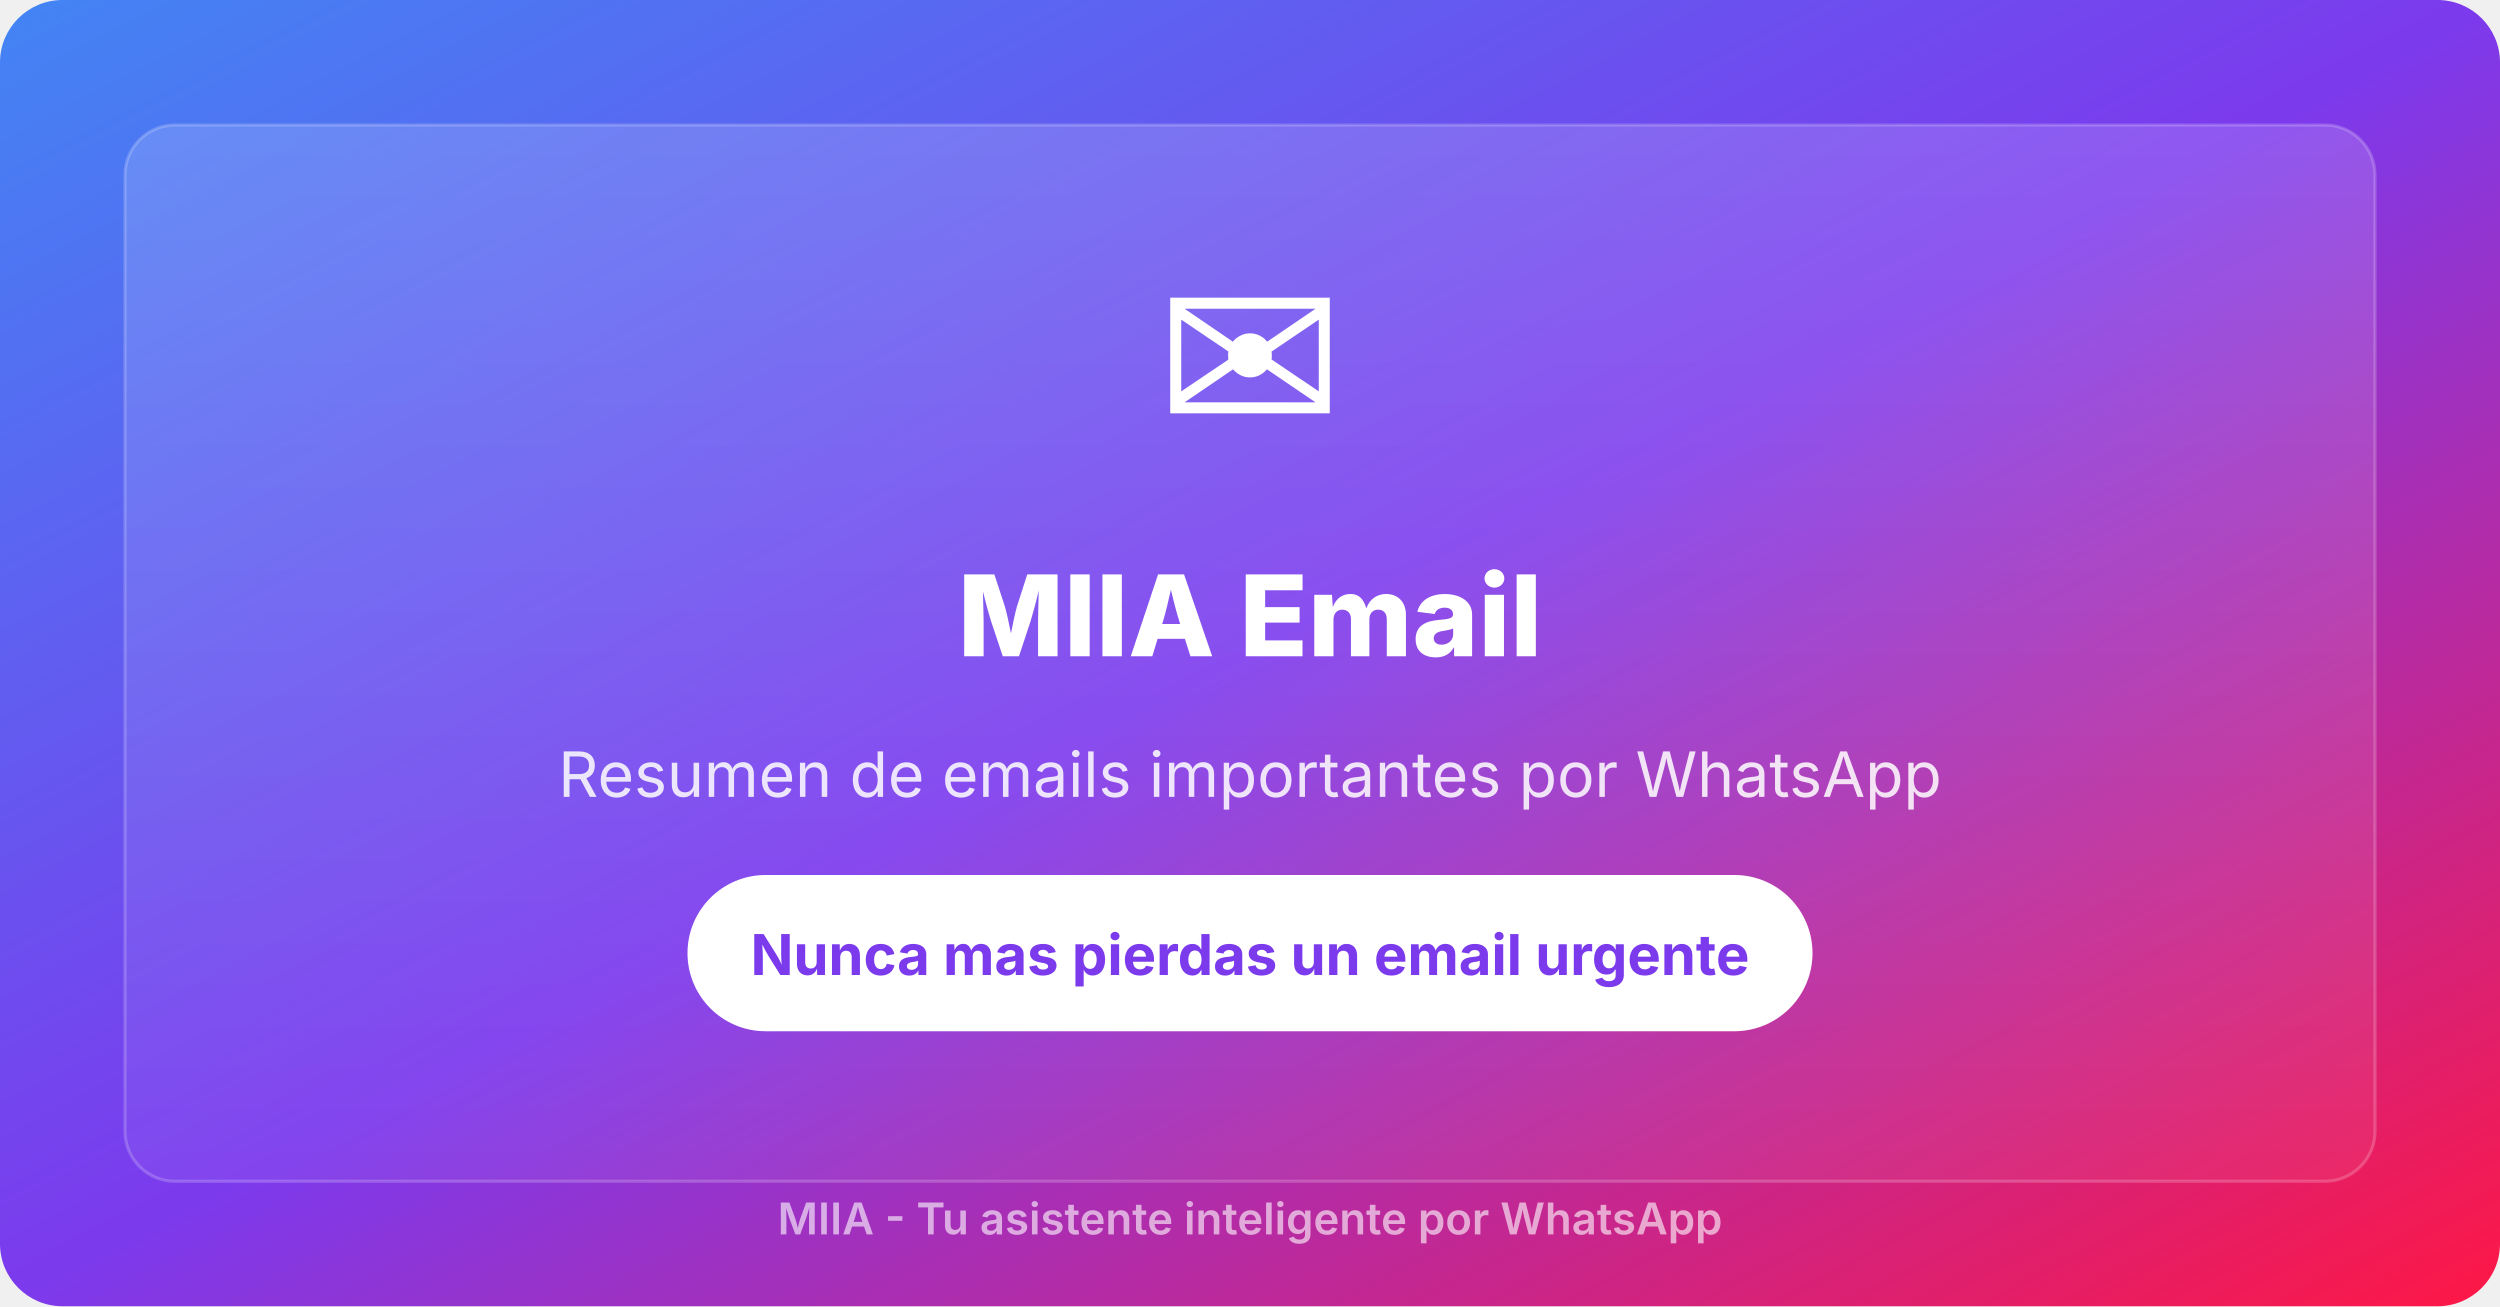
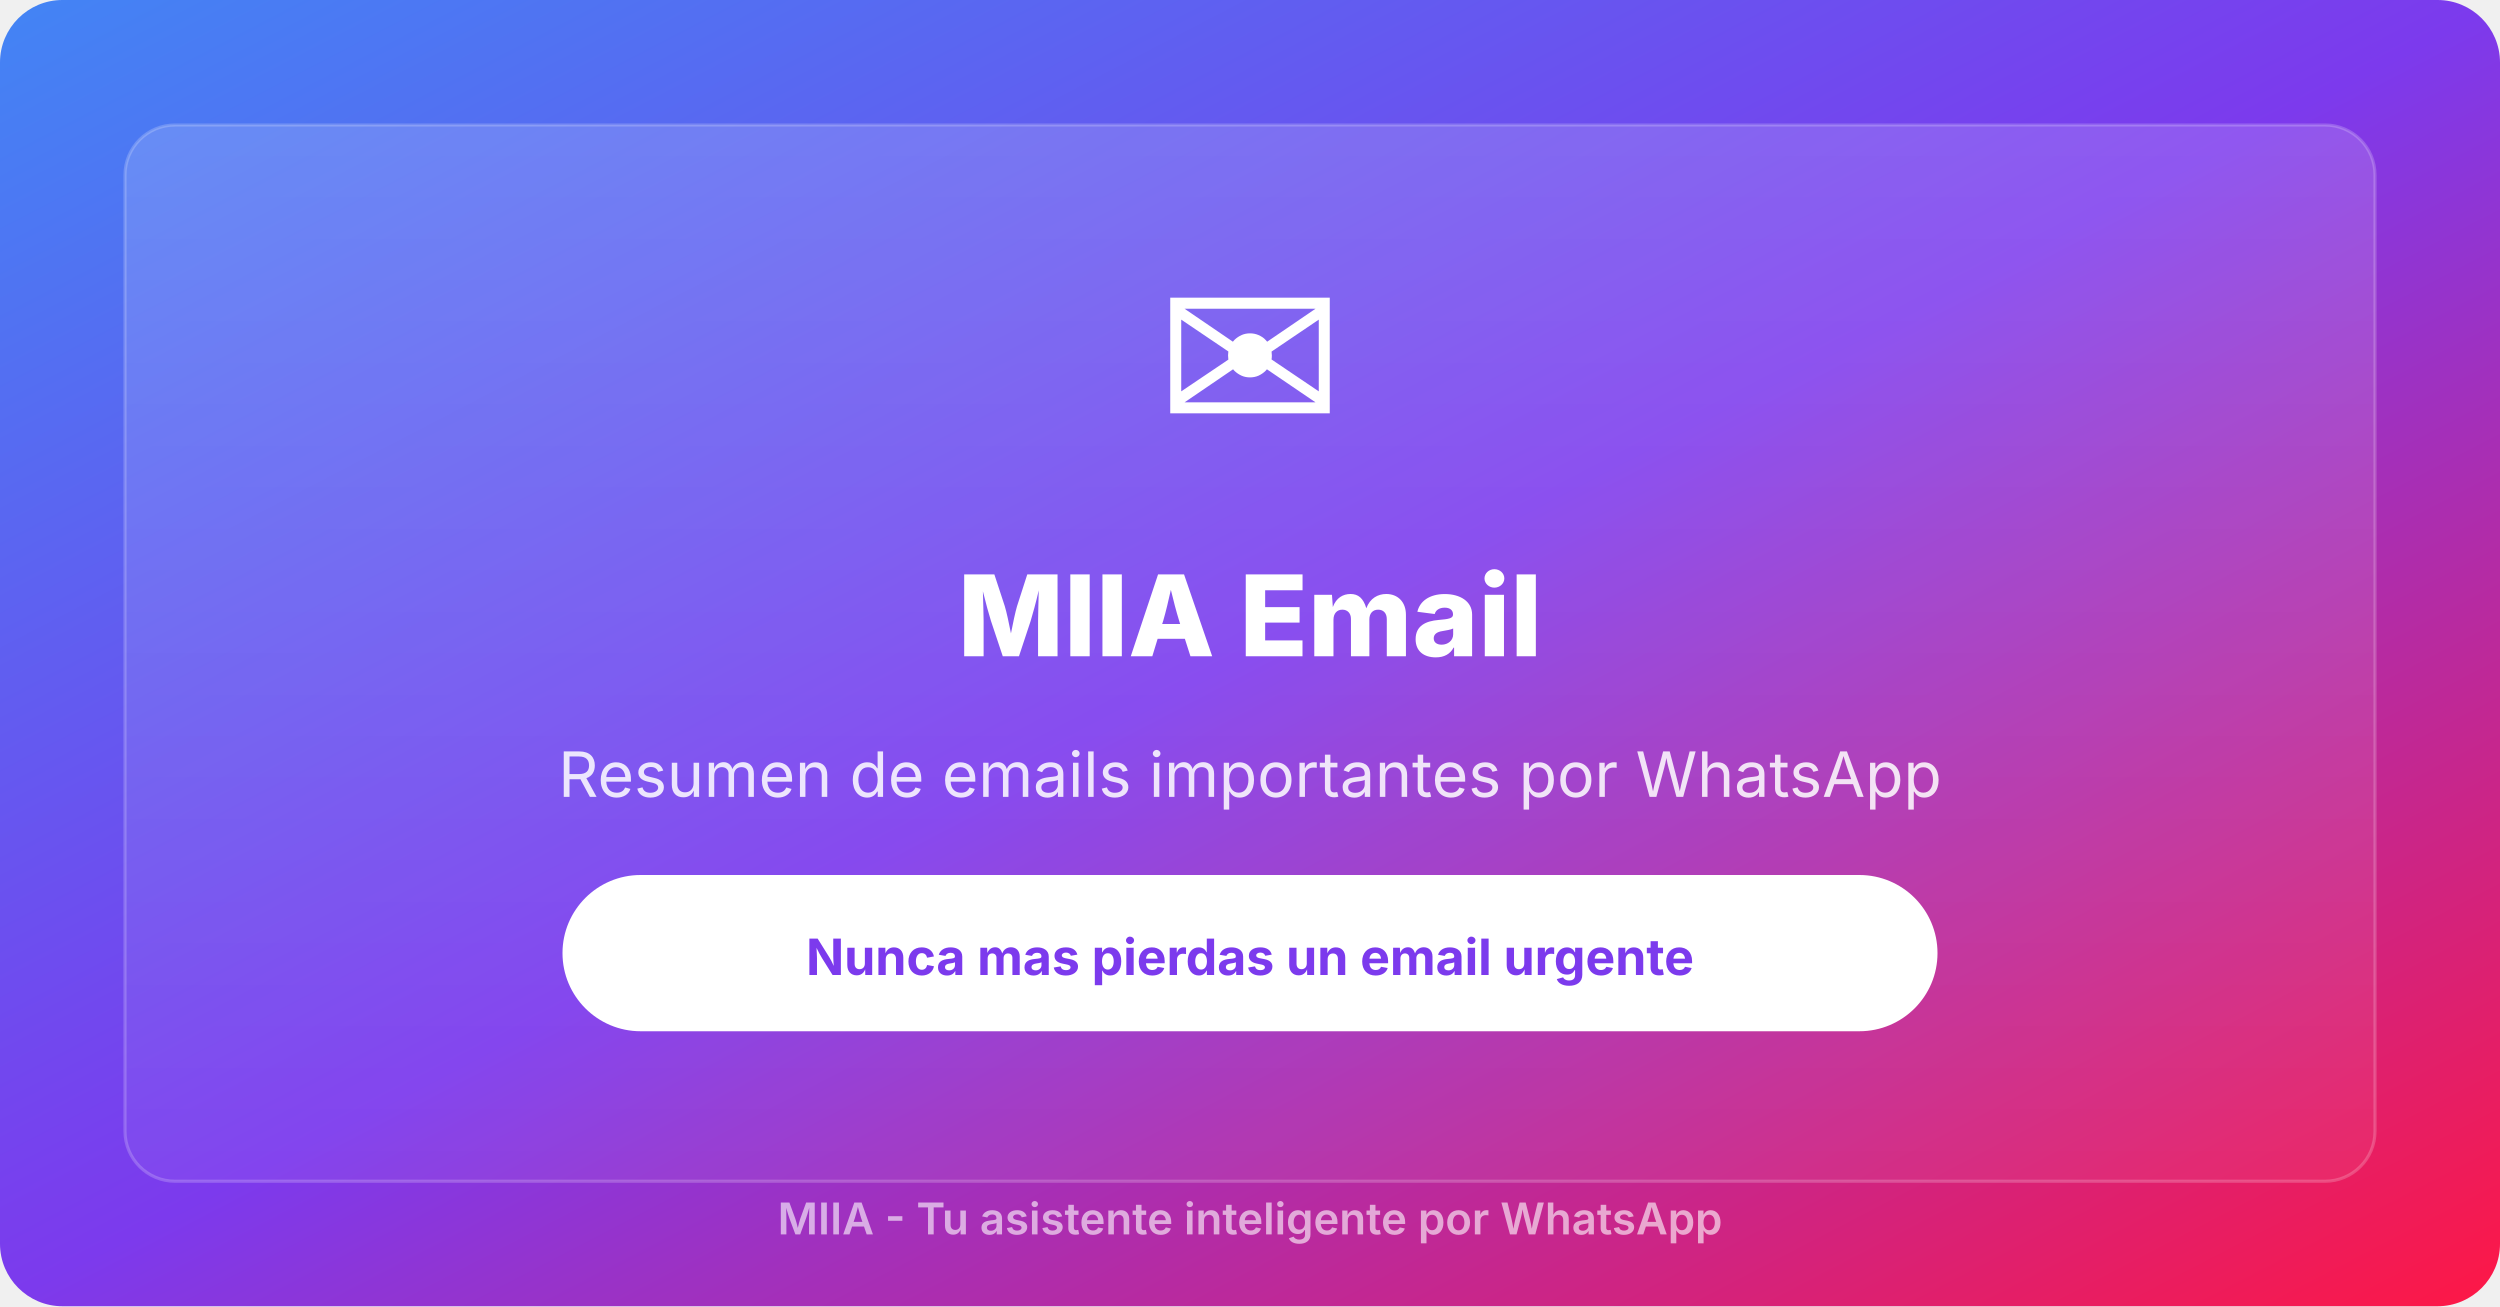
<svg xmlns="http://www.w3.org/2000/svg" width="800" height="418" viewBox="0 0 800 418">
  <defs>
    <linearGradient id="bg" x1="0%" y1="0%" x2="100%" y2="100%">
      <stop offset="0%" style="stop-color:#4285F4;stop-opacity:1" />
      <stop offset="50%" style="stop-color:#7C3AED;stop-opacity:1" />
      <stop offset="100%" style="stop-color:#FF1744;stop-opacity:1" />
    </linearGradient>
    <linearGradient id="card" x1="0%" y1="0%" x2="0%" y2="100%">
      <stop offset="0%" style="stop-color:rgba(255,255,255,0.15)" />
      <stop offset="100%" style="stop-color:rgba(255,255,255,0.05)" />
    </linearGradient>
  </defs>
  <rect width="800" height="418" fill="url(#bg)" rx="20" />
  <rect x="40" y="40" width="720" height="338" fill="url(#card)" rx="16" stroke="rgba(255,255,255,0.2)" stroke-width="1" />
  <text x="400" y="140" text-anchor="middle" font-size="72" fill="white">✉️</text>
-   <text x="400" y="210" text-anchor="middle" font-family="Inter, Arial, sans-serif" font-weight="800" font-size="36" fill="white">MIIA Email</text>
-   <text x="400" y="255" text-anchor="middle" font-family="Inter, Arial, sans-serif" font-weight="400" font-size="20" fill="rgba(255,255,255,0.85)">Resumen de emails importantes por WhatsApp</text>
-   <rect x="220" y="280" width="360" height="50" rx="25" fill="white" />
-   <text x="400" y="312" text-anchor="middle" font-family="Inter, Arial, sans-serif" font-weight="700" font-size="18" fill="#7C3AED">Nunca mas pierdas un email urgente</text>
-   <text x="400" y="395" text-anchor="middle" font-family="Inter, Arial, sans-serif" font-weight="600" font-size="14" fill="rgba(255,255,255,0.6)">MIIA - Tu asistente inteligente por WhatsApp</text>
+   <text x="400" y="210" text-anchor="middle" font-family="'Inter', sans-serif" font-weight="800" font-size="36" fill="white">MIIA Email</text>
+   <text x="400" y="255" text-anchor="middle" font-family="'Inter', sans-serif" font-weight="400" font-size="20" fill="rgba(255,255,255,0.85)">Resumen de emails importantes por WhatsApp</text>
+   <rect x="180" y="280" width="440" height="50" rx="25" fill="white" />
+   <text x="400" y="312" text-anchor="middle" font-family="'Inter', sans-serif" font-weight="700" font-size="16" fill="#7C3AED">Nunca mas pierdas un email urgente</text>
+   <text x="400" y="395" text-anchor="middle" font-family="'Inter', sans-serif" font-weight="600" font-size="14" fill="rgba(255,255,255,0.6)">MIIA - Tu asistente inteligente por WhatsApp</text>
</svg>
